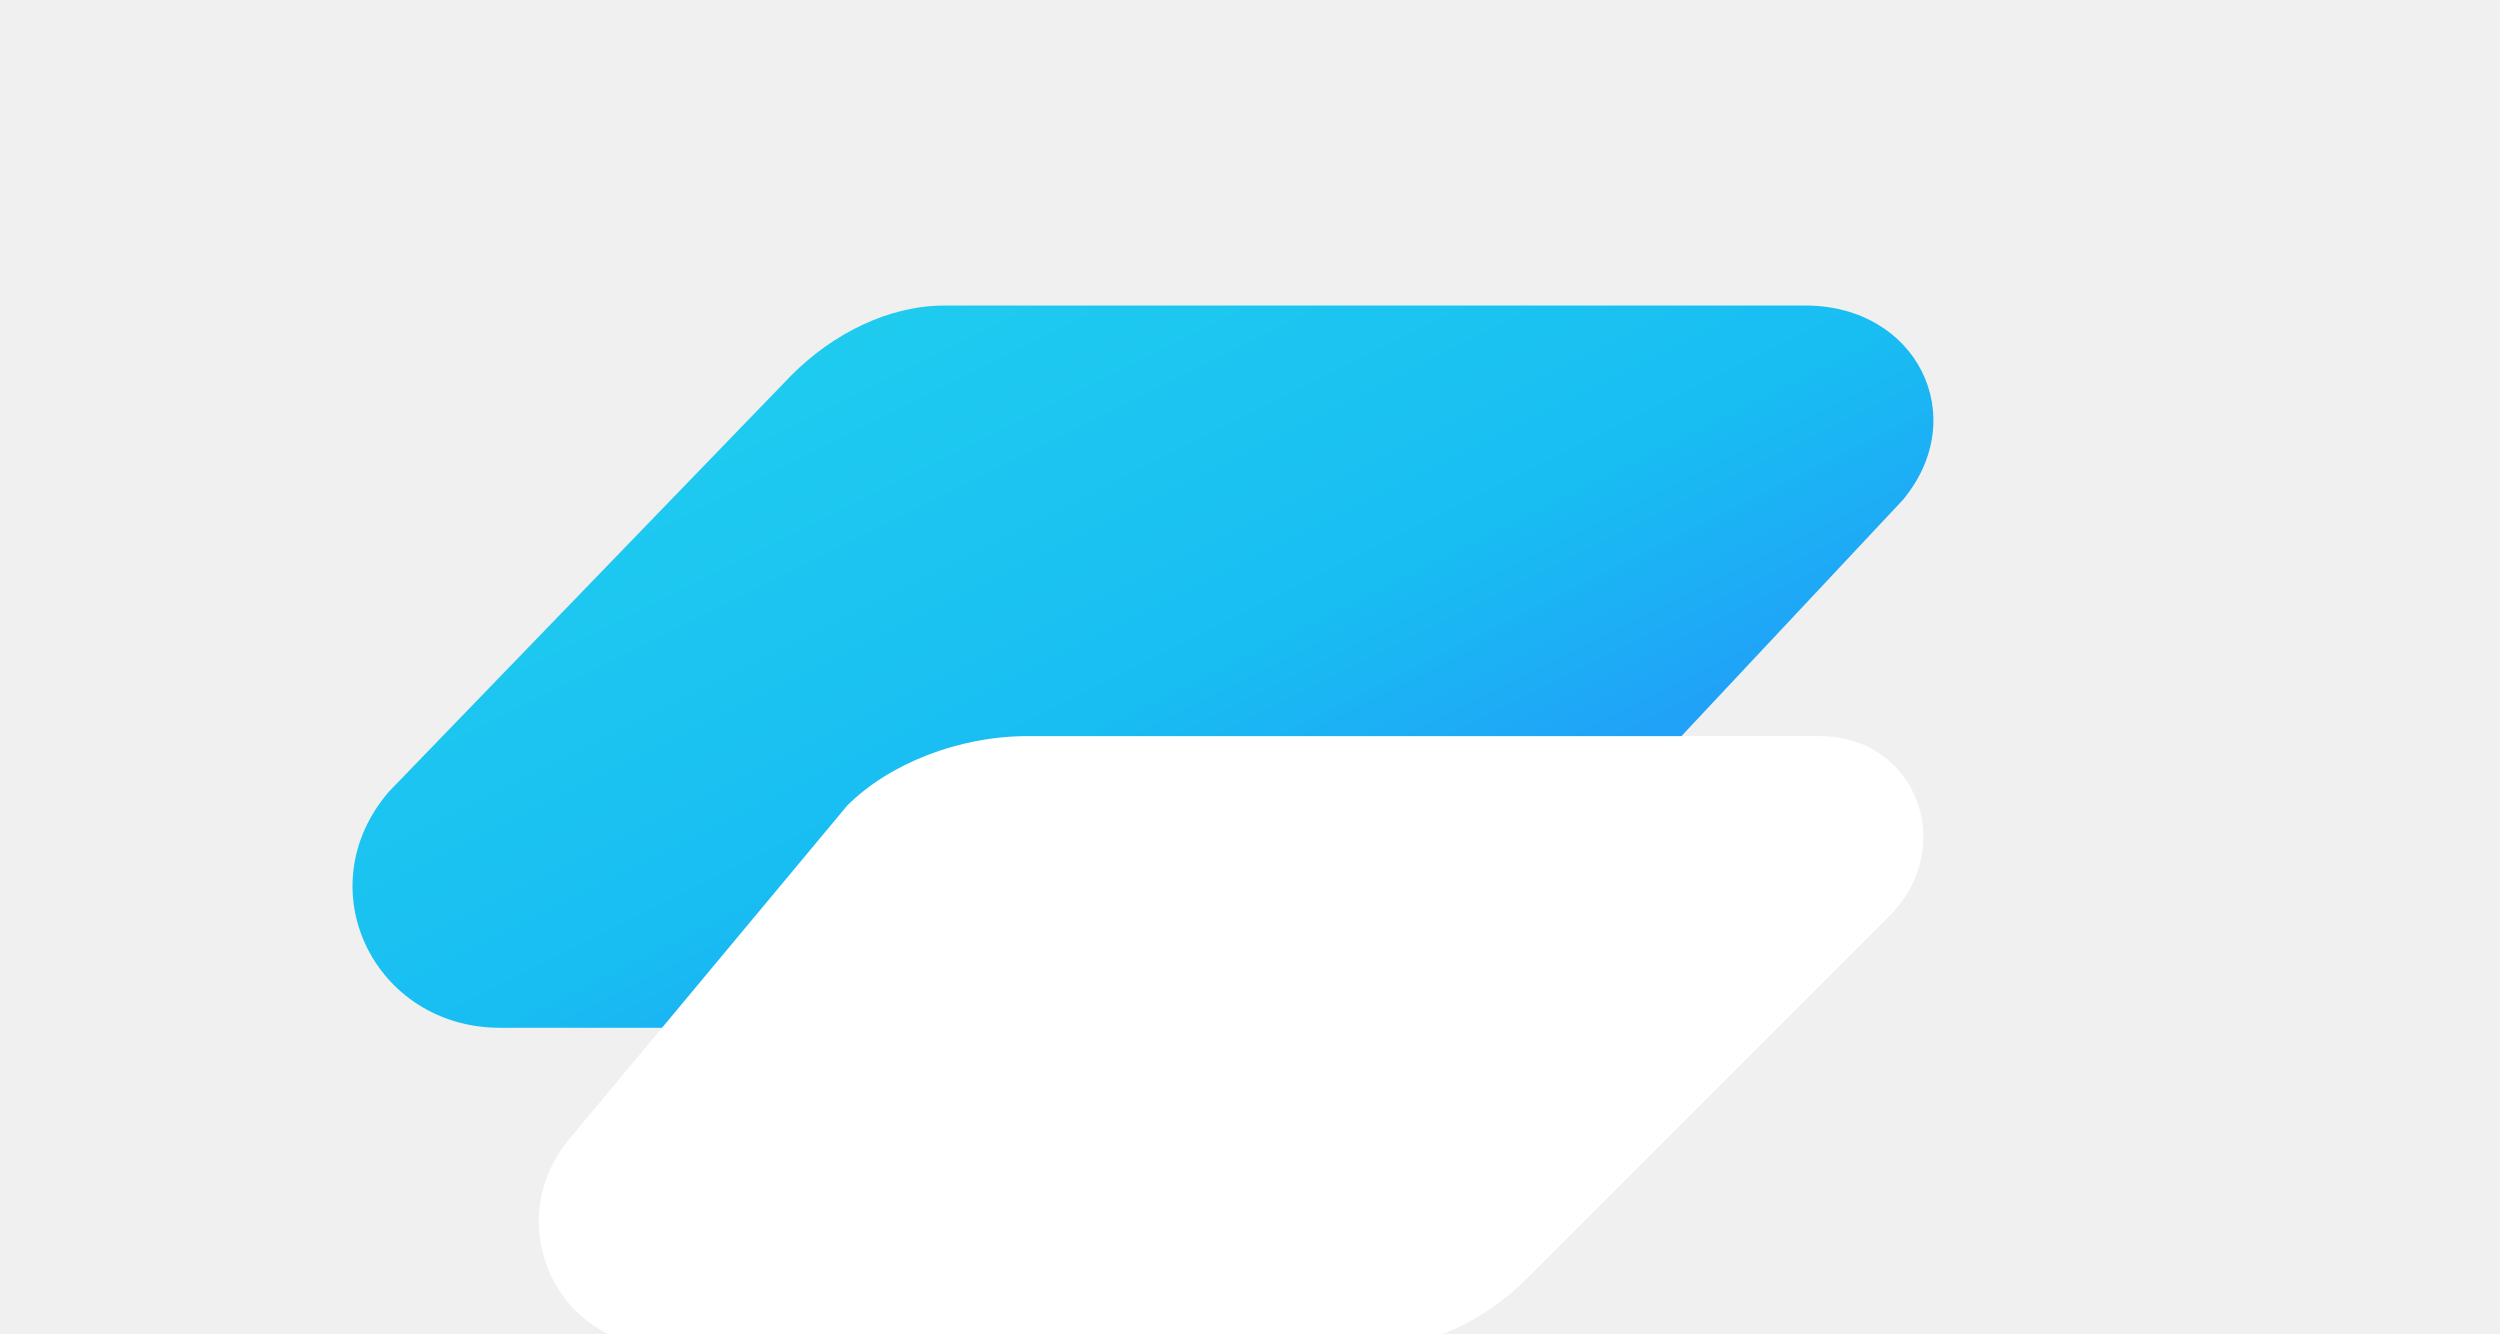
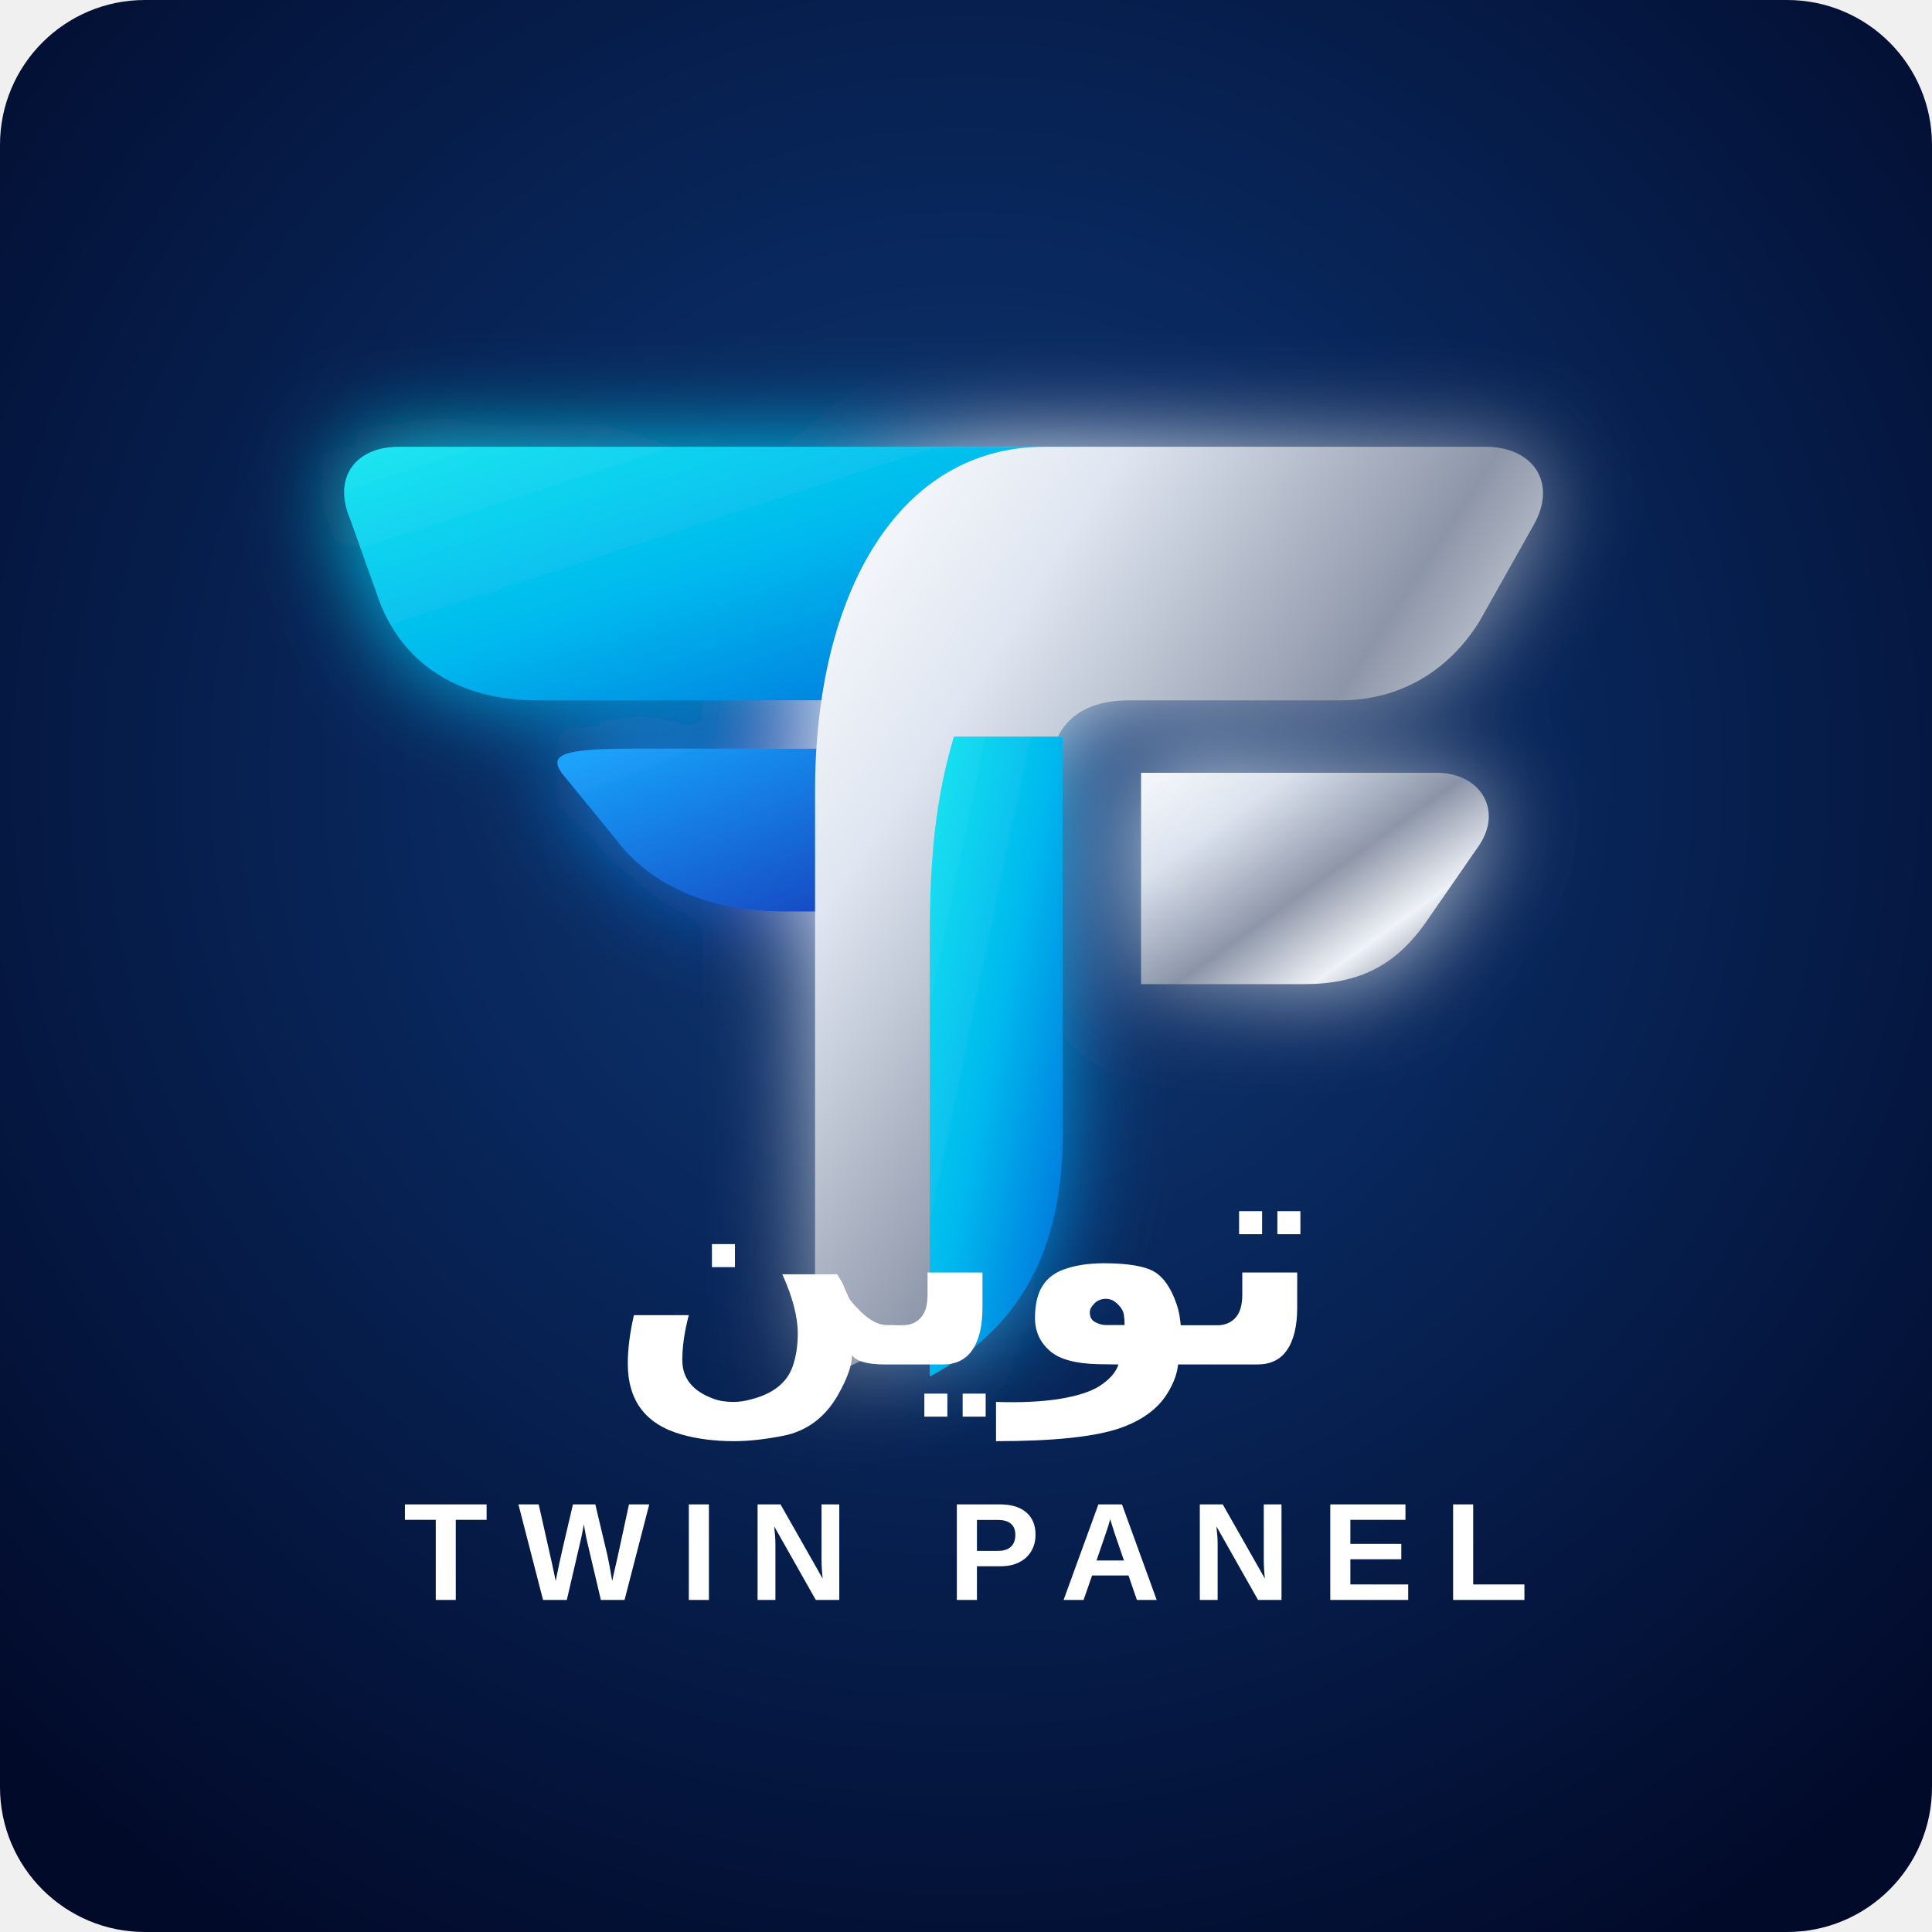
- <svg xmlns="http://www.w3.org/2000/svg" width="180" height="96" viewBox="0 0 180 96" role="img" aria-labelledby="title desc">
+ <svg xmlns="http://www.w3.org/2000/svg" width="320" height="320" viewBox="0 0 320 320" role="img" aria-labelledby="title desc">
  <defs>
-     <linearGradient id="top" x1="0" y1="0" x2="1" y2="0.9">
-       <stop offset="0" stop-color="#22d3ee" />
-       <stop offset="0.55" stop-color="#18bdf2" />
-       <stop offset="1" stop-color="#2b7fff" />
+     <radialGradient id="bg" cx="50%" cy="40%" r="70%">
+       <stop offset="0" stop-color="#123c78" />
+       <stop offset="0.42" stop-color="#08265a" />
+       <stop offset="1" stop-color="#020a2a" />
+     </radialGradient>
+     <linearGradient id="cyan" x1="0" y1="0" x2="1" y2="1">
+       <stop offset="0" stop-color="#1fe7f0" />
+       <stop offset="0.48" stop-color="#00b9ee" />
+       <stop offset="1" stop-color="#0068d9" />
    </linearGradient>
+     <linearGradient id="blue" x1="0" y1="0" x2="1" y2="1">
+       <stop offset="0" stop-color="#1aa8ff" />
+       <stop offset="1" stop-color="#1737b8" />
+     </linearGradient>
+     <linearGradient id="silver" x1="0" y1="0" x2="1" y2="0.85">
+       <stop offset="0" stop-color="#ffffff" />
+       <stop offset="0.25" stop-color="#dfe6f1" />
+       <stop offset="0.55" stop-color="#8d96a8" />
+       <stop offset="0.78" stop-color="#f5f7fb" />
+       <stop offset="1" stop-color="#70798d" />
+     </linearGradient>
+     <filter id="glow" x="-50%" y="-50%" width="200%" height="200%">
+       <feGaussianBlur stdDeviation="8" result="b" />
+       <feMerge>
+         <feMergeNode in="b" />
+         <feMergeNode in="SourceGraphic" />
+       </feMerge>
+     </filter>
  </defs>
-   <g transform="translate(18 14)">
-     <path d="M18 8h94c8 0 12 8 7 14L89 54c-3 4-8 6-13 6H18C9 60 4 50 10 43L39 13c3-3 7-5 11-5z" fill="url(#top)" />
-     <path d="M56 39h57c7 0 10 8 5 13L92 78c-3 3-7 5-11 5H30c-8 0-12-9-7-15l20-24c3-3 8-5 13-5z" fill="#ffffff" />
+   <rect width="320" height="320" rx="24" fill="url(#bg)" />
+   <g transform="translate(58 74)" filter="url(#glow)">
+     <path d="M8 0h110c8 0 13 7 9 14l-10 17c-4 7-10 11-19 11H31C18 42 9 36 5 26L0 12C-3 5 1 0 8 0z" fill="url(#cyan)" />
+     <path d="M47 50h55v27H72c-12 0-22-4-28-12l-9-11c-2-3 0-4 12-4z" fill="url(#blue)" />
+     <path d="M115 0h73c8 0 12 6 8 13l-9 16c-5 8-13 13-23 13h-35c-8 0-13 4-13 12v62c0 14-7 24-20 30l-19 9V57c0-33 14-57 38-57z" fill="url(#silver)" />
+     <path d="M131 54h49c7 0 11 6 7 12l-9 13c-5 7-11 10-20 10h-27V54z" fill="url(#silver)" opacity="0.95" />
+     <path d="M100 48h18v66c0 19-7 32-22 40V81c0-13 1-23 4-33z" fill="url(#cyan)" />
  </g>
+   <text x="160" y="226" text-anchor="middle" fill="#ffffff" font-size="52" font-weight="800" font-family="Tahoma, Arial, sans-serif">توین</text>
+   <text x="160" y="265" text-anchor="middle" fill="#ffffff" font-size="23" font-weight="600" letter-spacing="5" font-family="Arial, Helvetica, sans-serif">TWIN PANEL</text>
</svg>
